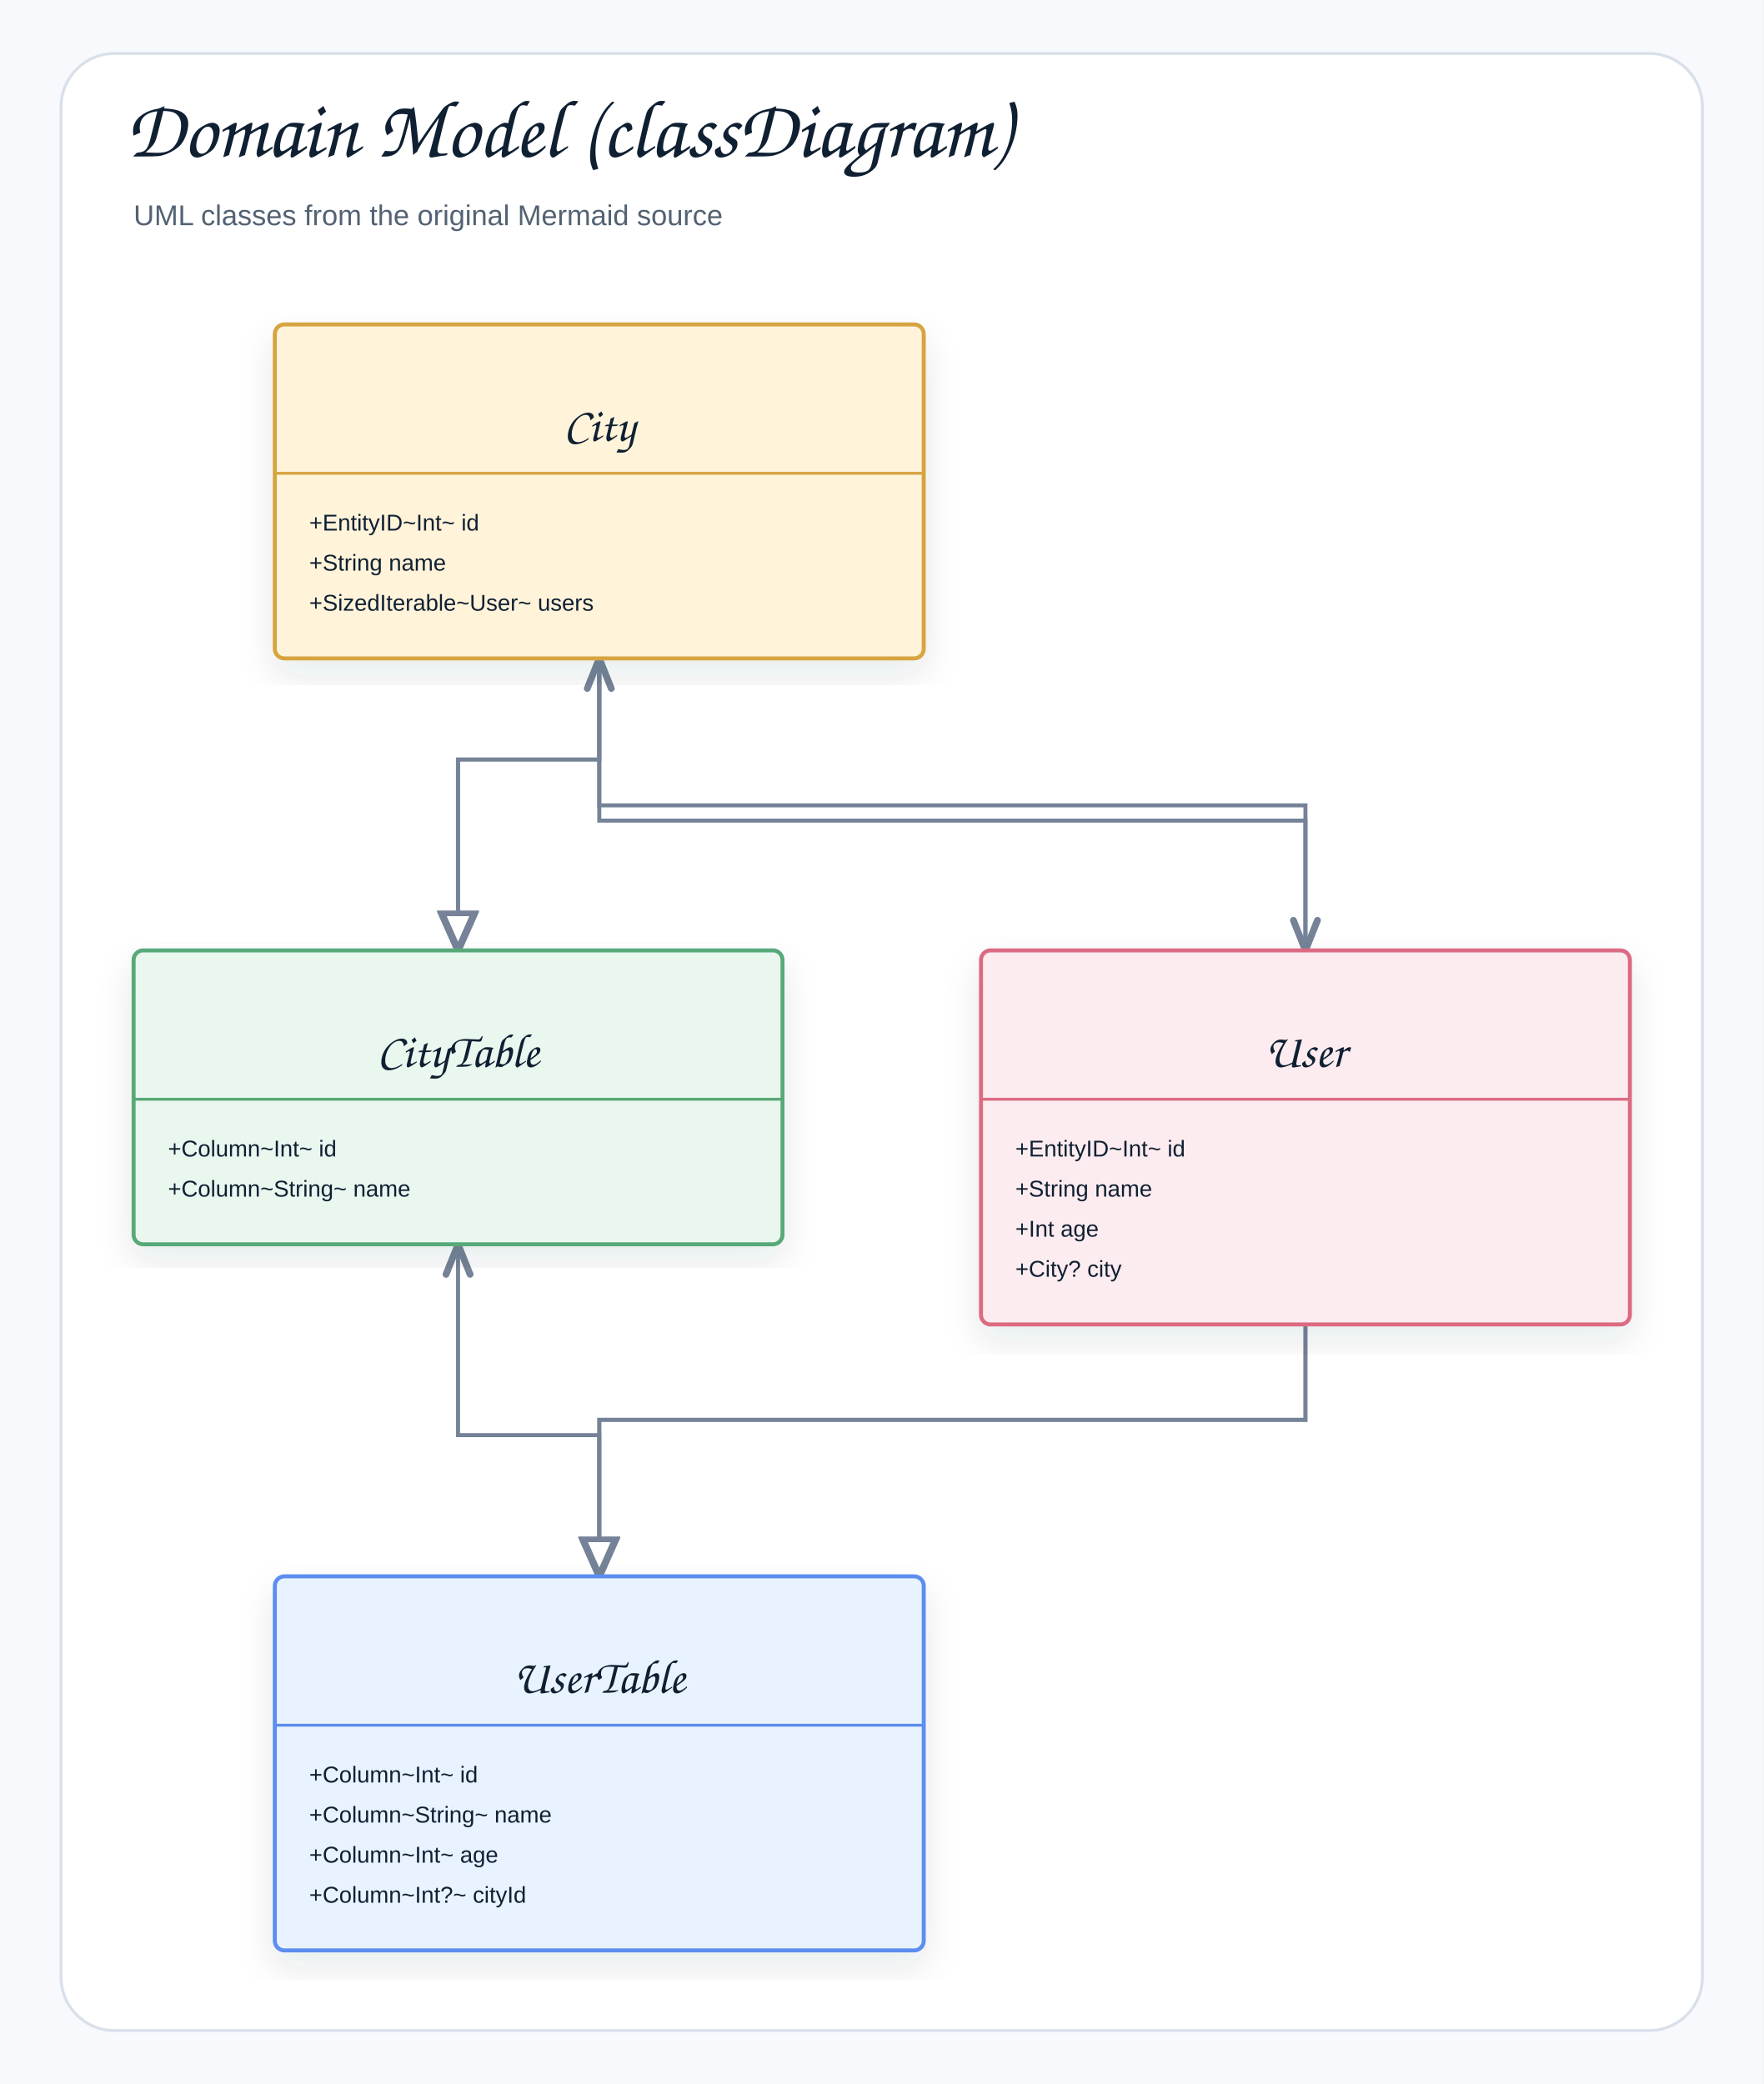
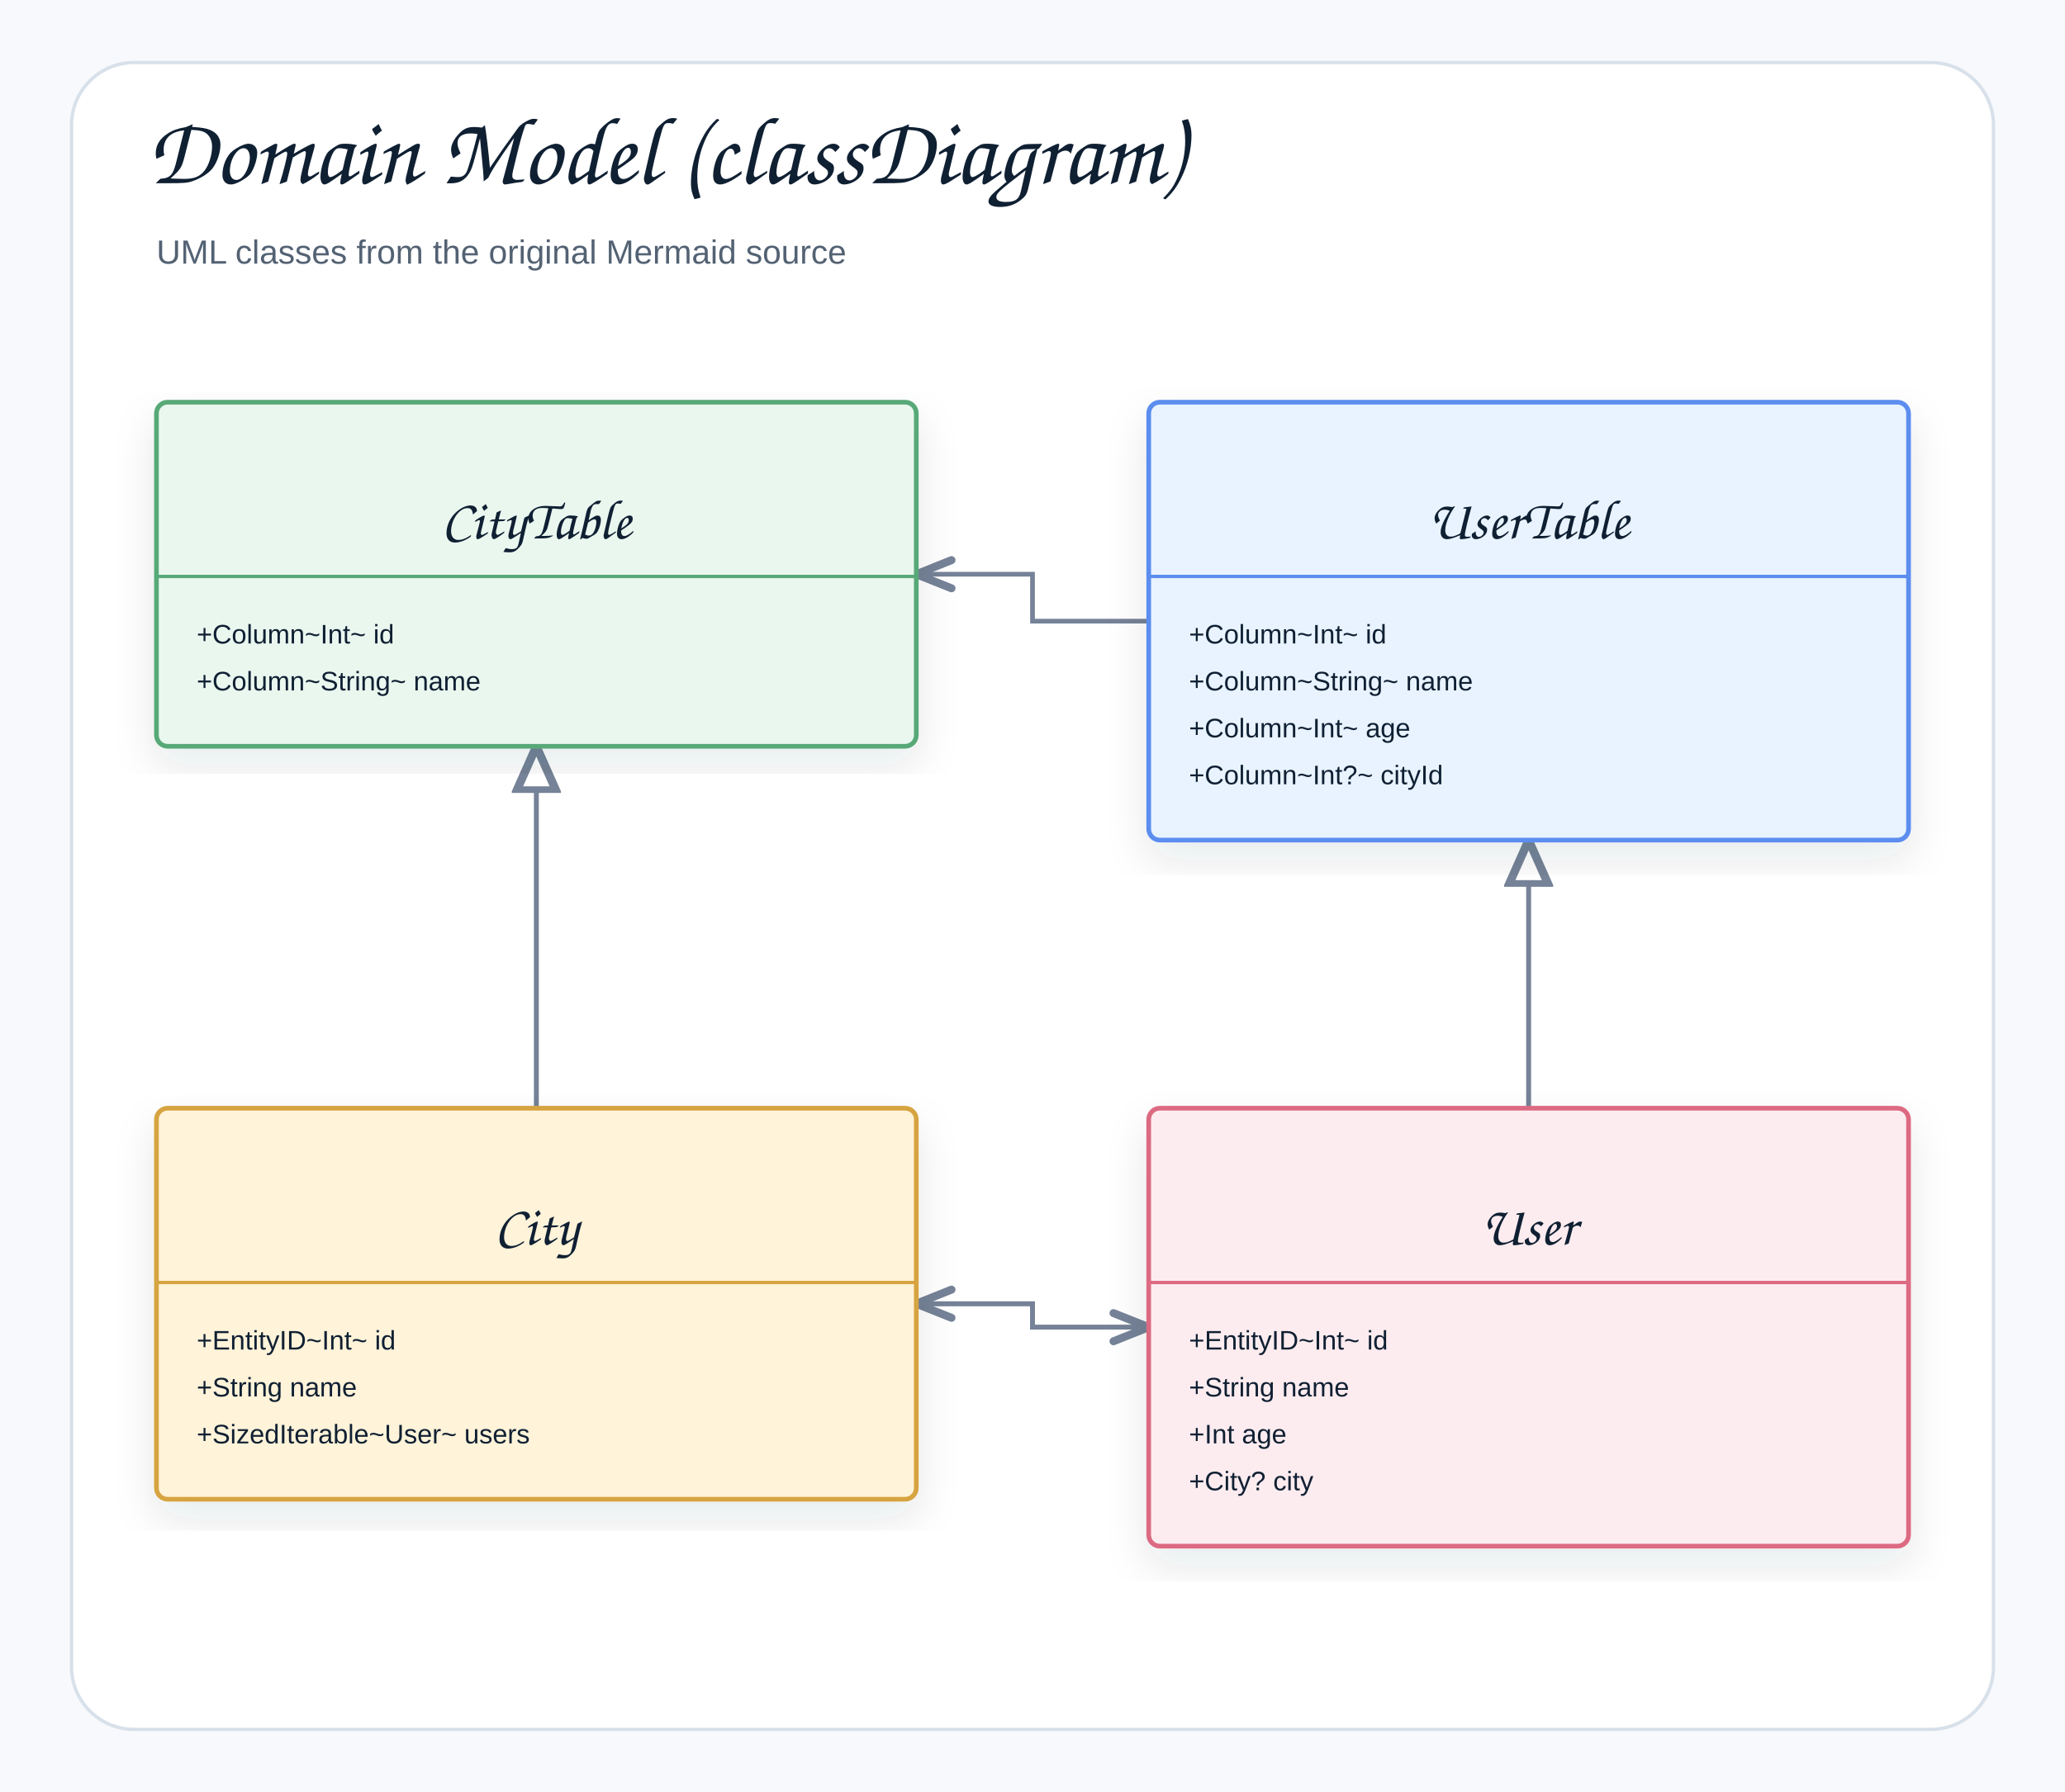
- <svg xmlns="http://www.w3.org/2000/svg" width="924" height="1092" viewBox="0 0 924 1092" role="img" aria-label="Domain Model (classDiagram)">
+ <svg xmlns="http://www.w3.org/2000/svg" width="924" height="802" viewBox="0 0 924 802" role="img" aria-label="Domain Model (classDiagram)">
  <defs>
    <filter id="shadow" x="-8%" y="-8%" width="116%" height="116%">
      <feDropShadow dx="0" dy="8" stdDeviation="9" flood-color="#1f2937" flood-opacity="0.10" />
    </filter>
    <marker id="openArrow" markerWidth="10" markerHeight="8" refX="8.5" refY="4" orient="auto" markerUnits="strokeWidth">
      <path d="M 1 1 L 8.5 4 L 1 7" fill="none" stroke="#758297" stroke-width="1.7" stroke-linecap="round" stroke-linejoin="round" />
    </marker>
    <marker id="inherit" markerWidth="11" markerHeight="10" refX="9.5" refY="5" orient="auto" markerUnits="strokeWidth">
      <path d="M 0.5 1 L 9.5 5 L 0.5 9 Z" fill="#ffffff" stroke="#758297" stroke-width="1.7" />
    </marker>
    <style>
    .canvas{fill:#f7f9fc}.frame{fill:#fff;stroke:#d8e0ea;stroke-width:1.5}
    .title{font-family:"Architects Daughter","Comic Sans MS","Comic Sans",cursive;font-size:43px;font-weight:400;fill:#102033}
    .subtitle{font-family:"Comic Sans MS","Comic Sans","Comic Neue",Arial,sans-serif;font-size:15px;font-weight:400;fill:#536273}
    .label{font-family:"Architects Daughter","Comic Sans MS","Comic Sans",cursive;font-size:25px;font-weight:400;fill:#102033}
    .smallLabel{font-family:"Architects Daughter","Comic Sans MS","Comic Sans",cursive;font-size:21px;font-weight:400;fill:#102033}
    .mono{font-family:"Comic Sans MS","Comic Sans","Comic Neue",Arial,sans-serif;font-size:12px;font-weight:400;fill:#102033}
    .small{font-family:"Comic Sans MS","Comic Sans","Comic Neue",Arial,sans-serif;font-size:12px;font-weight:400;fill:#536273}
    .strong{font-family:"Comic Sans MS","Comic Sans","Comic Neue",Arial,sans-serif;font-size:13px;font-weight:400;fill:#102033}
    .card{stroke-width:2.1;filter:url(#shadow)}.compartment{stroke-width:1.5;fill:none}
    .line{stroke:#758297;stroke-width:2.1;fill:none;marker-end:url(#openArrow)}
    .plainLine{stroke:#758297;stroke-width:2.1;fill:none}
    .dashed{stroke:#758297;stroke-width:2.1;stroke-dasharray:7 6;fill:none;marker-end:url(#openArrow)}
    .inheritLine{stroke:#758297;stroke-width:2.2;fill:none;marker-end:url(#inherit)}
    .implLine{stroke:#758297;stroke-width:2.2;stroke-dasharray:8 7;fill:none;marker-end:url(#inherit)}
  </style>
  </defs>
-   <rect class="canvas" width="924" height="1092" />
-   <rect class="frame" x="32" y="28" width="860" height="1036" rx="28" />
+   <rect class="canvas" width="924" height="802" />
+   <rect class="frame" x="32" y="28" width="860" height="746" rx="28" />
  <text class="title" x="66" y="82">Domain Model (classDiagram)</text>
  <text class="subtitle" x="70" y="118">UML classes from the original Mermaid source</text>
-   <path class="line" d="M314 345 L314 430 L684 430 L684 498" />
-   <path class="line" d="M684 498 L684 422 L314 422 L314 345" />
-   <path class="line" d="M314 826 L314 752 L240 752 L240 652" />
-   <path class="inheritLine" d="M684 694 L684 744 L314 744 L314 826" />
-   <path class="inheritLine" d="M314 345 L314 398 L240 398 L240 498" />
-   <g transform="translate(144,826)">
+   <path class="line" d="M410 583.5 L462 583.5 L462 594 L514 594" />
+   <path class="line" d="M514 594 L462 594 L462 583.5 L410 583.5" />
+   <path class="line" d="M514 278 L462 278 L462 257 L410 257" />
+   <path class="inheritLine" d="M684 496 L684 436 L684 436 L684 376" />
+   <path class="inheritLine" d="M240 496 L240 415 L240 415 L240 334" />
+   <g transform="translate(514,180)">
    <rect class="card" x="0" y="0" width="340" height="196" rx="5" fill="#E8F3FF" stroke="#5B8DEF" />
    <line class="compartment" x1="0" y1="78" x2="340" y2="78" stroke="#5B8DEF" />
    <text class="small" x="170" y="26" text-anchor="middle" />
    <text class="label" x="170" y="61" text-anchor="middle">UserTable</text>
    <text class="mono" x="18" y="108">+Column~Int~ id</text>
    <text class="mono" x="18" y="129">+Column~String~ name</text>
    <text class="mono" x="18" y="150">+Column~Int~ age</text>
    <text class="mono" x="18" y="171">+Column~Int?~ cityId</text>
  </g>
-   <g transform="translate(70,498)">
+   <g transform="translate(70,180)">
    <rect class="card" x="0" y="0" width="340" height="154" rx="5" fill="#EAF7EF" stroke="#58A978" />
    <line class="compartment" x1="0" y1="78" x2="340" y2="78" stroke="#58A978" />
    <text class="small" x="170" y="26" text-anchor="middle" />
    <text class="label" x="170" y="61" text-anchor="middle">CityTable</text>
    <text class="mono" x="18" y="108">+Column~Int~ id</text>
    <text class="mono" x="18" y="129">+Column~String~ name</text>
  </g>
-   <g transform="translate(144,170)">
+   <g transform="translate(70,496)">
    <rect class="card" x="0" y="0" width="340" height="175" rx="5" fill="#FFF3D9" stroke="#D6A441" />
    <line class="compartment" x1="0" y1="78" x2="340" y2="78" stroke="#D6A441" />
    <text class="small" x="170" y="26" text-anchor="middle" />
    <text class="label" x="170" y="61" text-anchor="middle">City</text>
    <text class="mono" x="18" y="108">+EntityID~Int~ id</text>
    <text class="mono" x="18" y="129">+String name</text>
    <text class="mono" x="18" y="150">+SizedIterable~User~ users</text>
  </g>
-   <g transform="translate(514,498)">
+   <g transform="translate(514,496)">
    <rect class="card" x="0" y="0" width="340" height="196" rx="5" fill="#FDECEF" stroke="#DC6B82" />
    <line class="compartment" x1="0" y1="78" x2="340" y2="78" stroke="#DC6B82" />
    <text class="small" x="170" y="26" text-anchor="middle" />
    <text class="label" x="170" y="61" text-anchor="middle">User</text>
    <text class="mono" x="18" y="108">+EntityID~Int~ id</text>
    <text class="mono" x="18" y="129">+String name</text>
    <text class="mono" x="18" y="150">+Int age</text>
    <text class="mono" x="18" y="171">+City? city</text>
  </g>
</svg>
